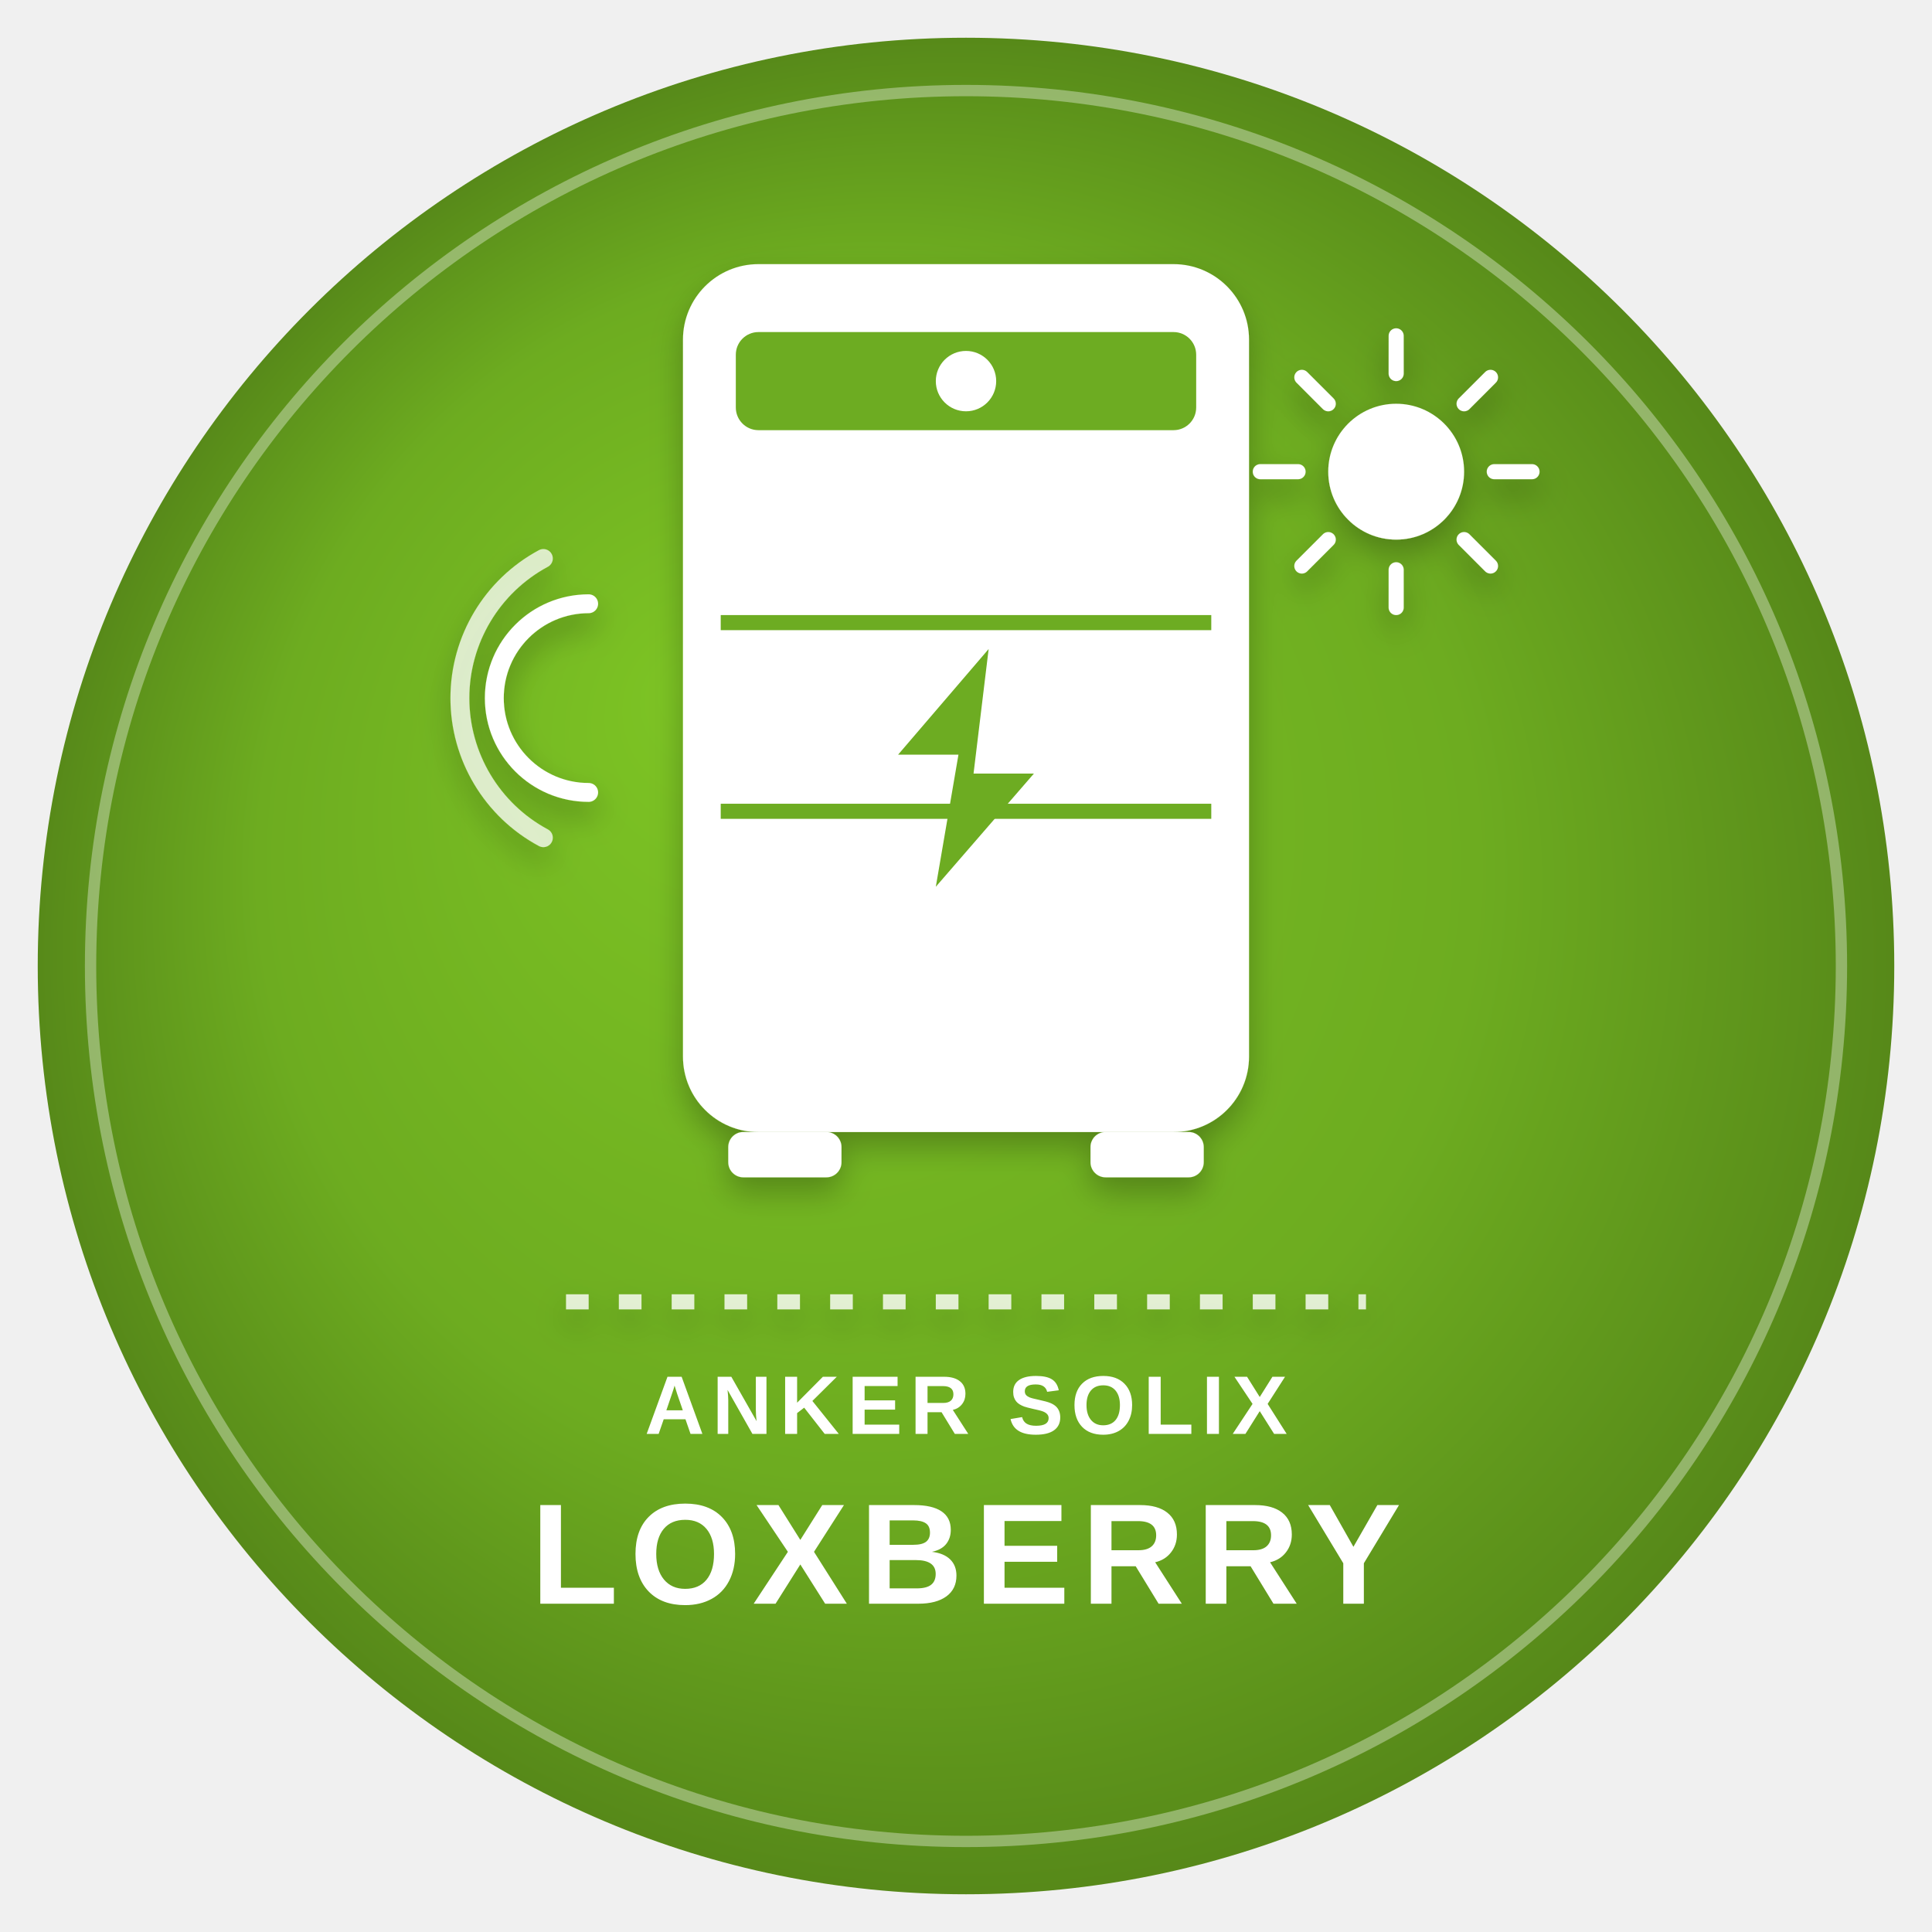
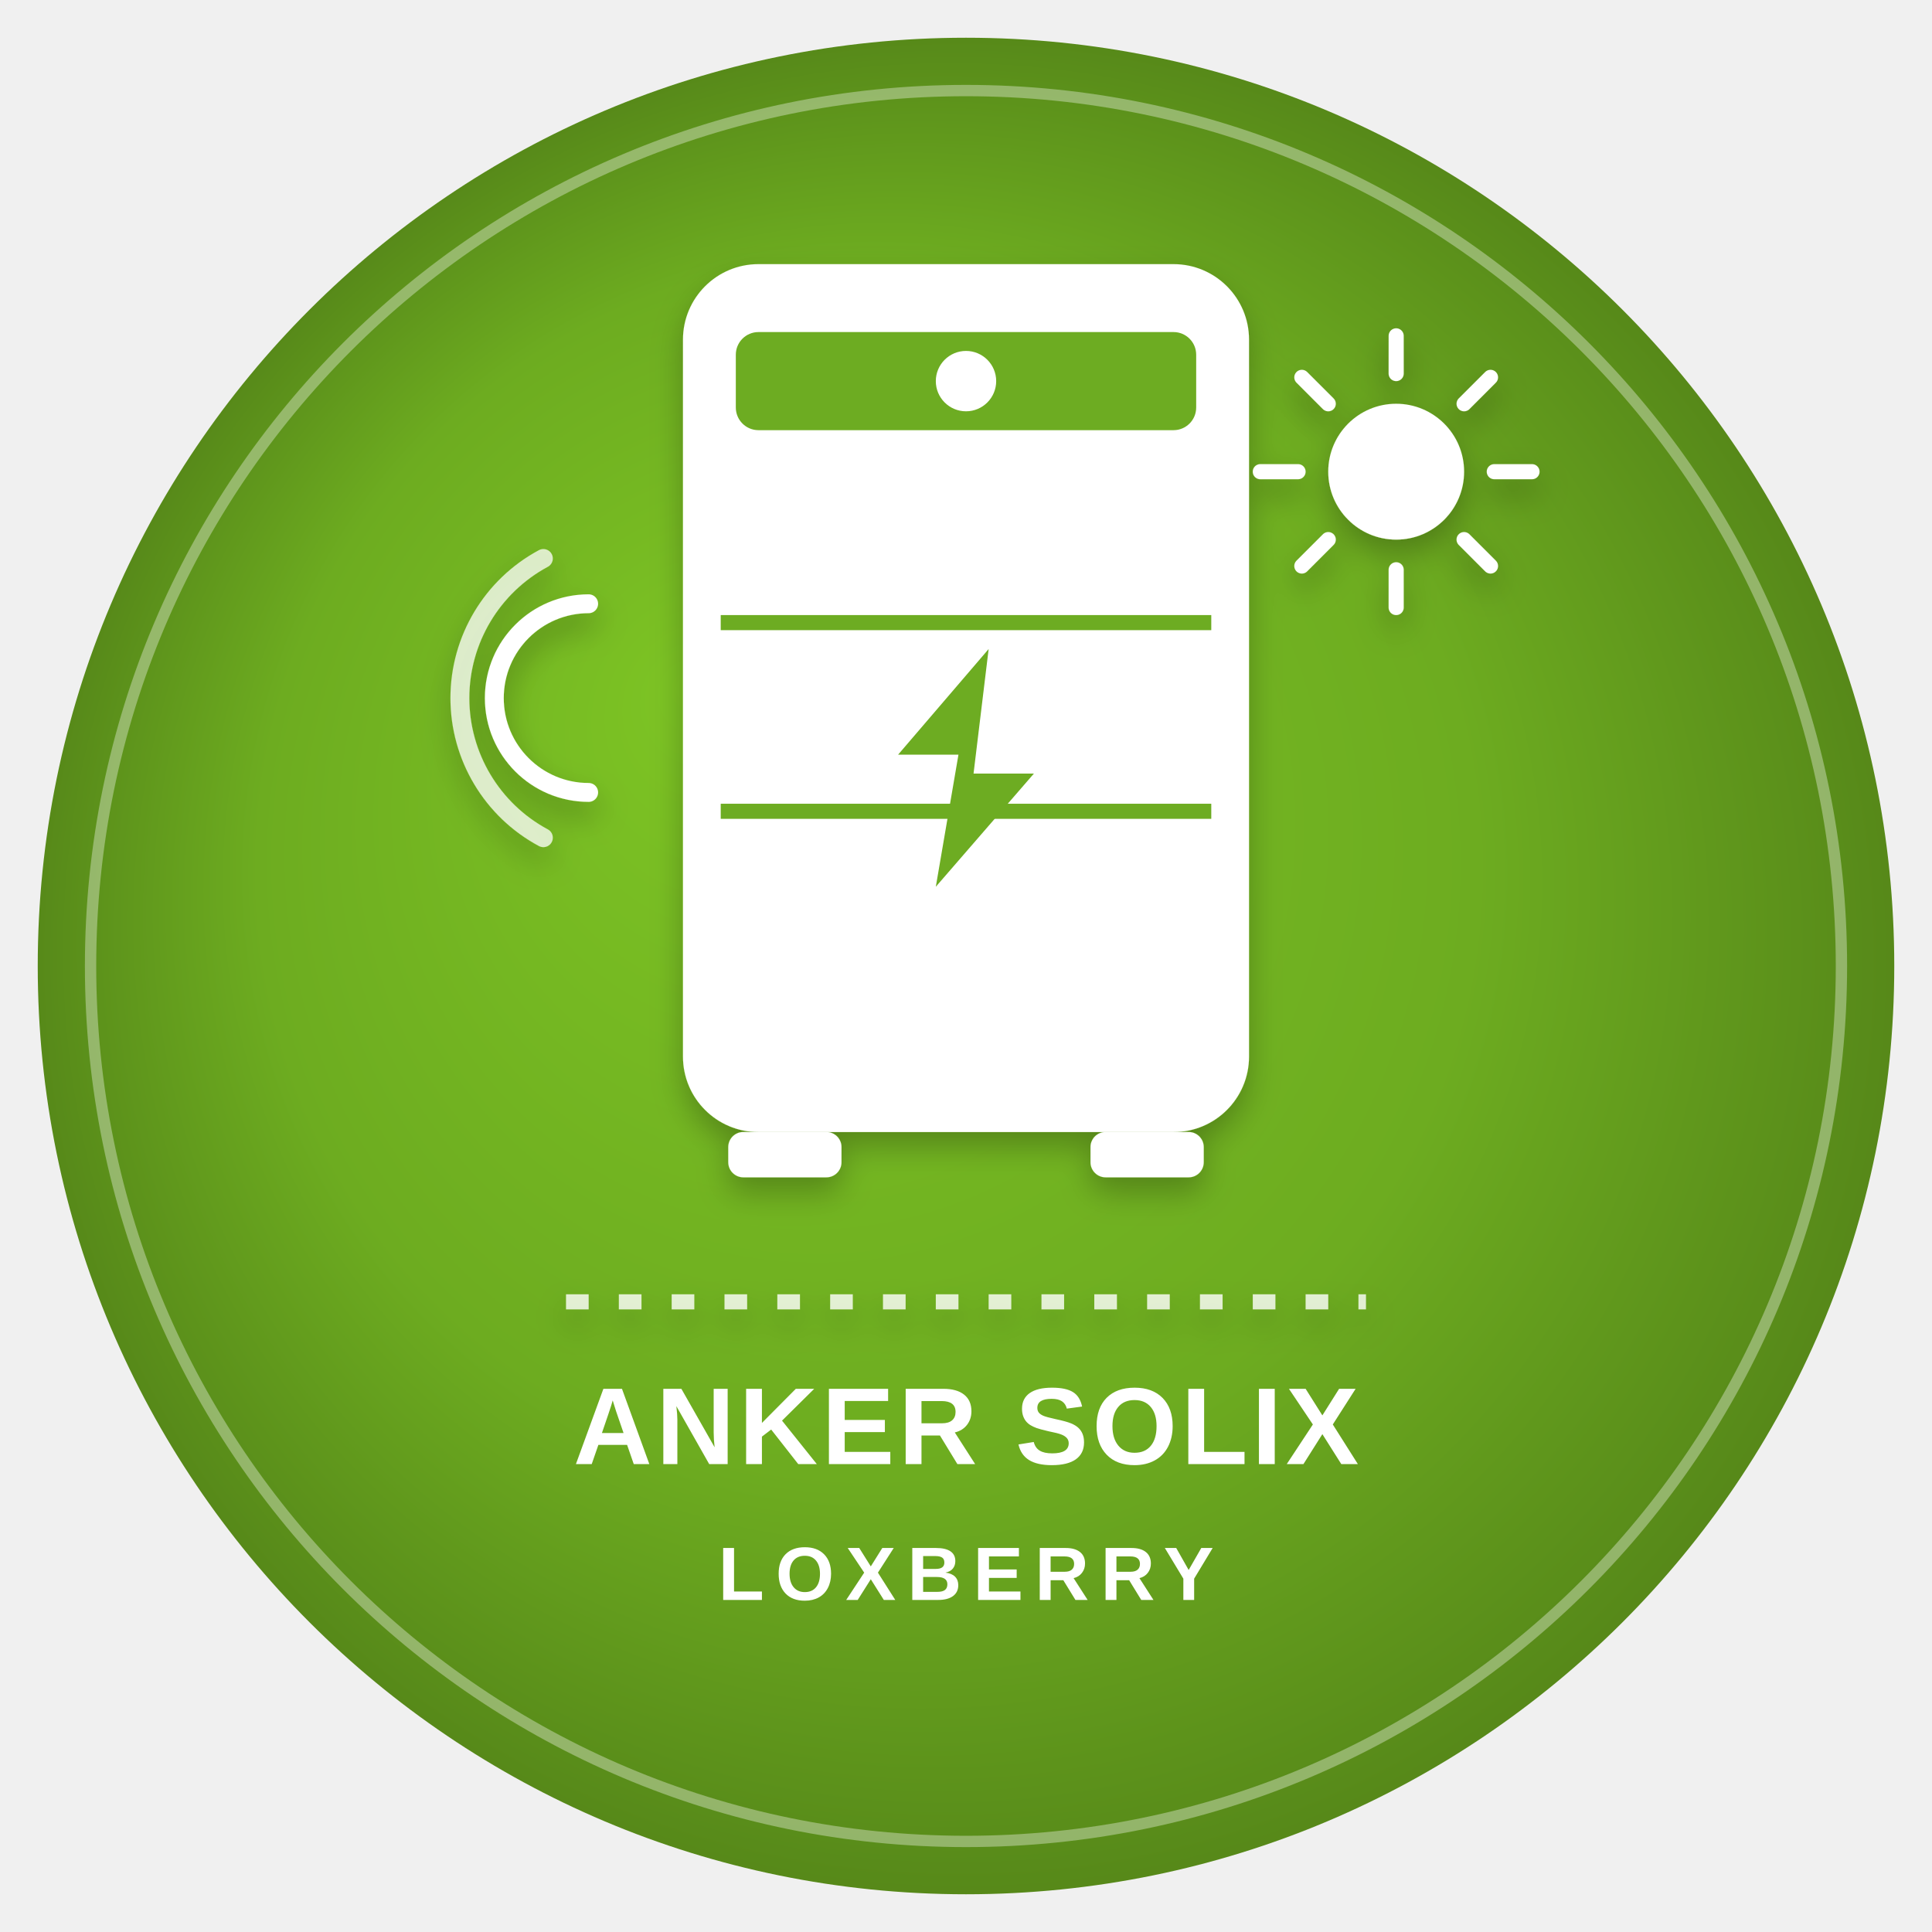
<svg xmlns="http://www.w3.org/2000/svg" width="512" height="512" viewBox="0 0 512 512" version="1.1">
  <defs>
    <radialGradient id="bg-grad" cx="50%" cy="50%" r="50%" fx="35%" fy="35%">
      <stop offset="0%" stop-color="#7dc424" />
      <stop offset="65%" stop-color="#6dac20" />
      <stop offset="100%" stop-color="#568819" />
    </radialGradient>
    <filter id="shadow" x="-10%" y="-10%" width="120%" height="120%">
      <feDropShadow dx="0" dy="4" stdDeviation="4" flood-color="#000000" flood-opacity="0.25" />
    </filter>
  </defs>
  <circle cx="256" cy="256" r="246" fill="url(#bg-grad)" />
  <circle cx="256" cy="256" r="232" fill="none" stroke="#ffffff" stroke-opacity="0.35" stroke-width="3" />
  <g filter="url(#shadow)" fill="#ffffff">
    <rect x="181" y="70" width="150" height="230" rx="20" fill="#ffffff" />
    <rect x="193" y="300" width="30" height="12" rx="4" fill="#ffffff" />
    <rect x="289" y="300" width="30" height="12" rx="4" fill="#ffffff" />
    <rect x="195" y="88" width="122" height="26" rx="6" fill="#6dac20" />
    <circle cx="256" cy="101" r="8" fill="#ffffff" />
    <line x1="191" y1="165" x2="321" y2="165" stroke="#6dac20" stroke-width="4" />
    <line x1="191" y1="215" x2="321" y2="215" stroke="#6dac20" stroke-width="4" />
    <polygon points="262,172 238,200 254,200 248,235 274,205 258,205" fill="#6dac20" />
    <g transform="translate(370, 125)">
      <circle cx="0" cy="0" r="18" fill="#ffffff" />
      <line x1="0" y1="-26" x2="0" y2="-36" stroke="#ffffff" stroke-width="4" stroke-linecap="round" />
      <line x1="0" y1="26" x2="0" y2="36" stroke="#ffffff" stroke-width="4" stroke-linecap="round" />
      <line x1="-26" y1="0" x2="-36" y2="0" stroke="#ffffff" stroke-width="4" stroke-linecap="round" />
      <line x1="26" y1="0" x2="36" y2="0" stroke="#ffffff" stroke-width="4" stroke-linecap="round" />
      <line x1="-18" y1="-18" x2="-25" y2="-25" stroke="#ffffff" stroke-width="4" stroke-linecap="round" />
      <line x1="18" y1="18" x2="25" y2="25" stroke="#ffffff" stroke-width="4" stroke-linecap="round" />
      <line x1="18" y1="-18" x2="25" y2="-25" stroke="#ffffff" stroke-width="4" stroke-linecap="round" />
      <line x1="-18" y1="18" x2="-25" y2="25" stroke="#ffffff" stroke-width="4" stroke-linecap="round" />
    </g>
    <path d="M 156 160 A 25 25 0 0 0 156 210" fill="none" stroke="#ffffff" stroke-width="5" stroke-linecap="round" />
    <path d="M 144 148 A 42 42 0 0 0 144 222" fill="none" stroke="#ffffff" stroke-width="5" stroke-linecap="round" opacity="0.75" />
    <path d="M 150 345 L 362 345" stroke="#ffffff" stroke-width="4" stroke-dasharray="6 8" opacity="0.8" />
  </g>
-   <text x="256" y="380" text-anchor="middle" fill="#ffffff" font-family="Arial, sans-serif" font-weight="bold" font-size="22" letter-spacing="2">ANKER SOLIX</text>
-   <text x="256" y="425" text-anchor="middle" fill="#ffffff" font-family="Arial, sans-serif" font-weight="900" font-size="38" letter-spacing="3">LOXBERRY</text>
+   <text x="256" y="388" text-anchor="middle" fill="#ffffff" font-family="Arial, sans-serif" font-weight="900" font-size="29" letter-spacing="1">ANKER SOLIX</text>
+   <text x="256" y="424" text-anchor="middle" fill="#ffffff" font-family="Arial, sans-serif" font-weight="bold" font-size="20" letter-spacing="3">LOXBERRY</text>
</svg>
